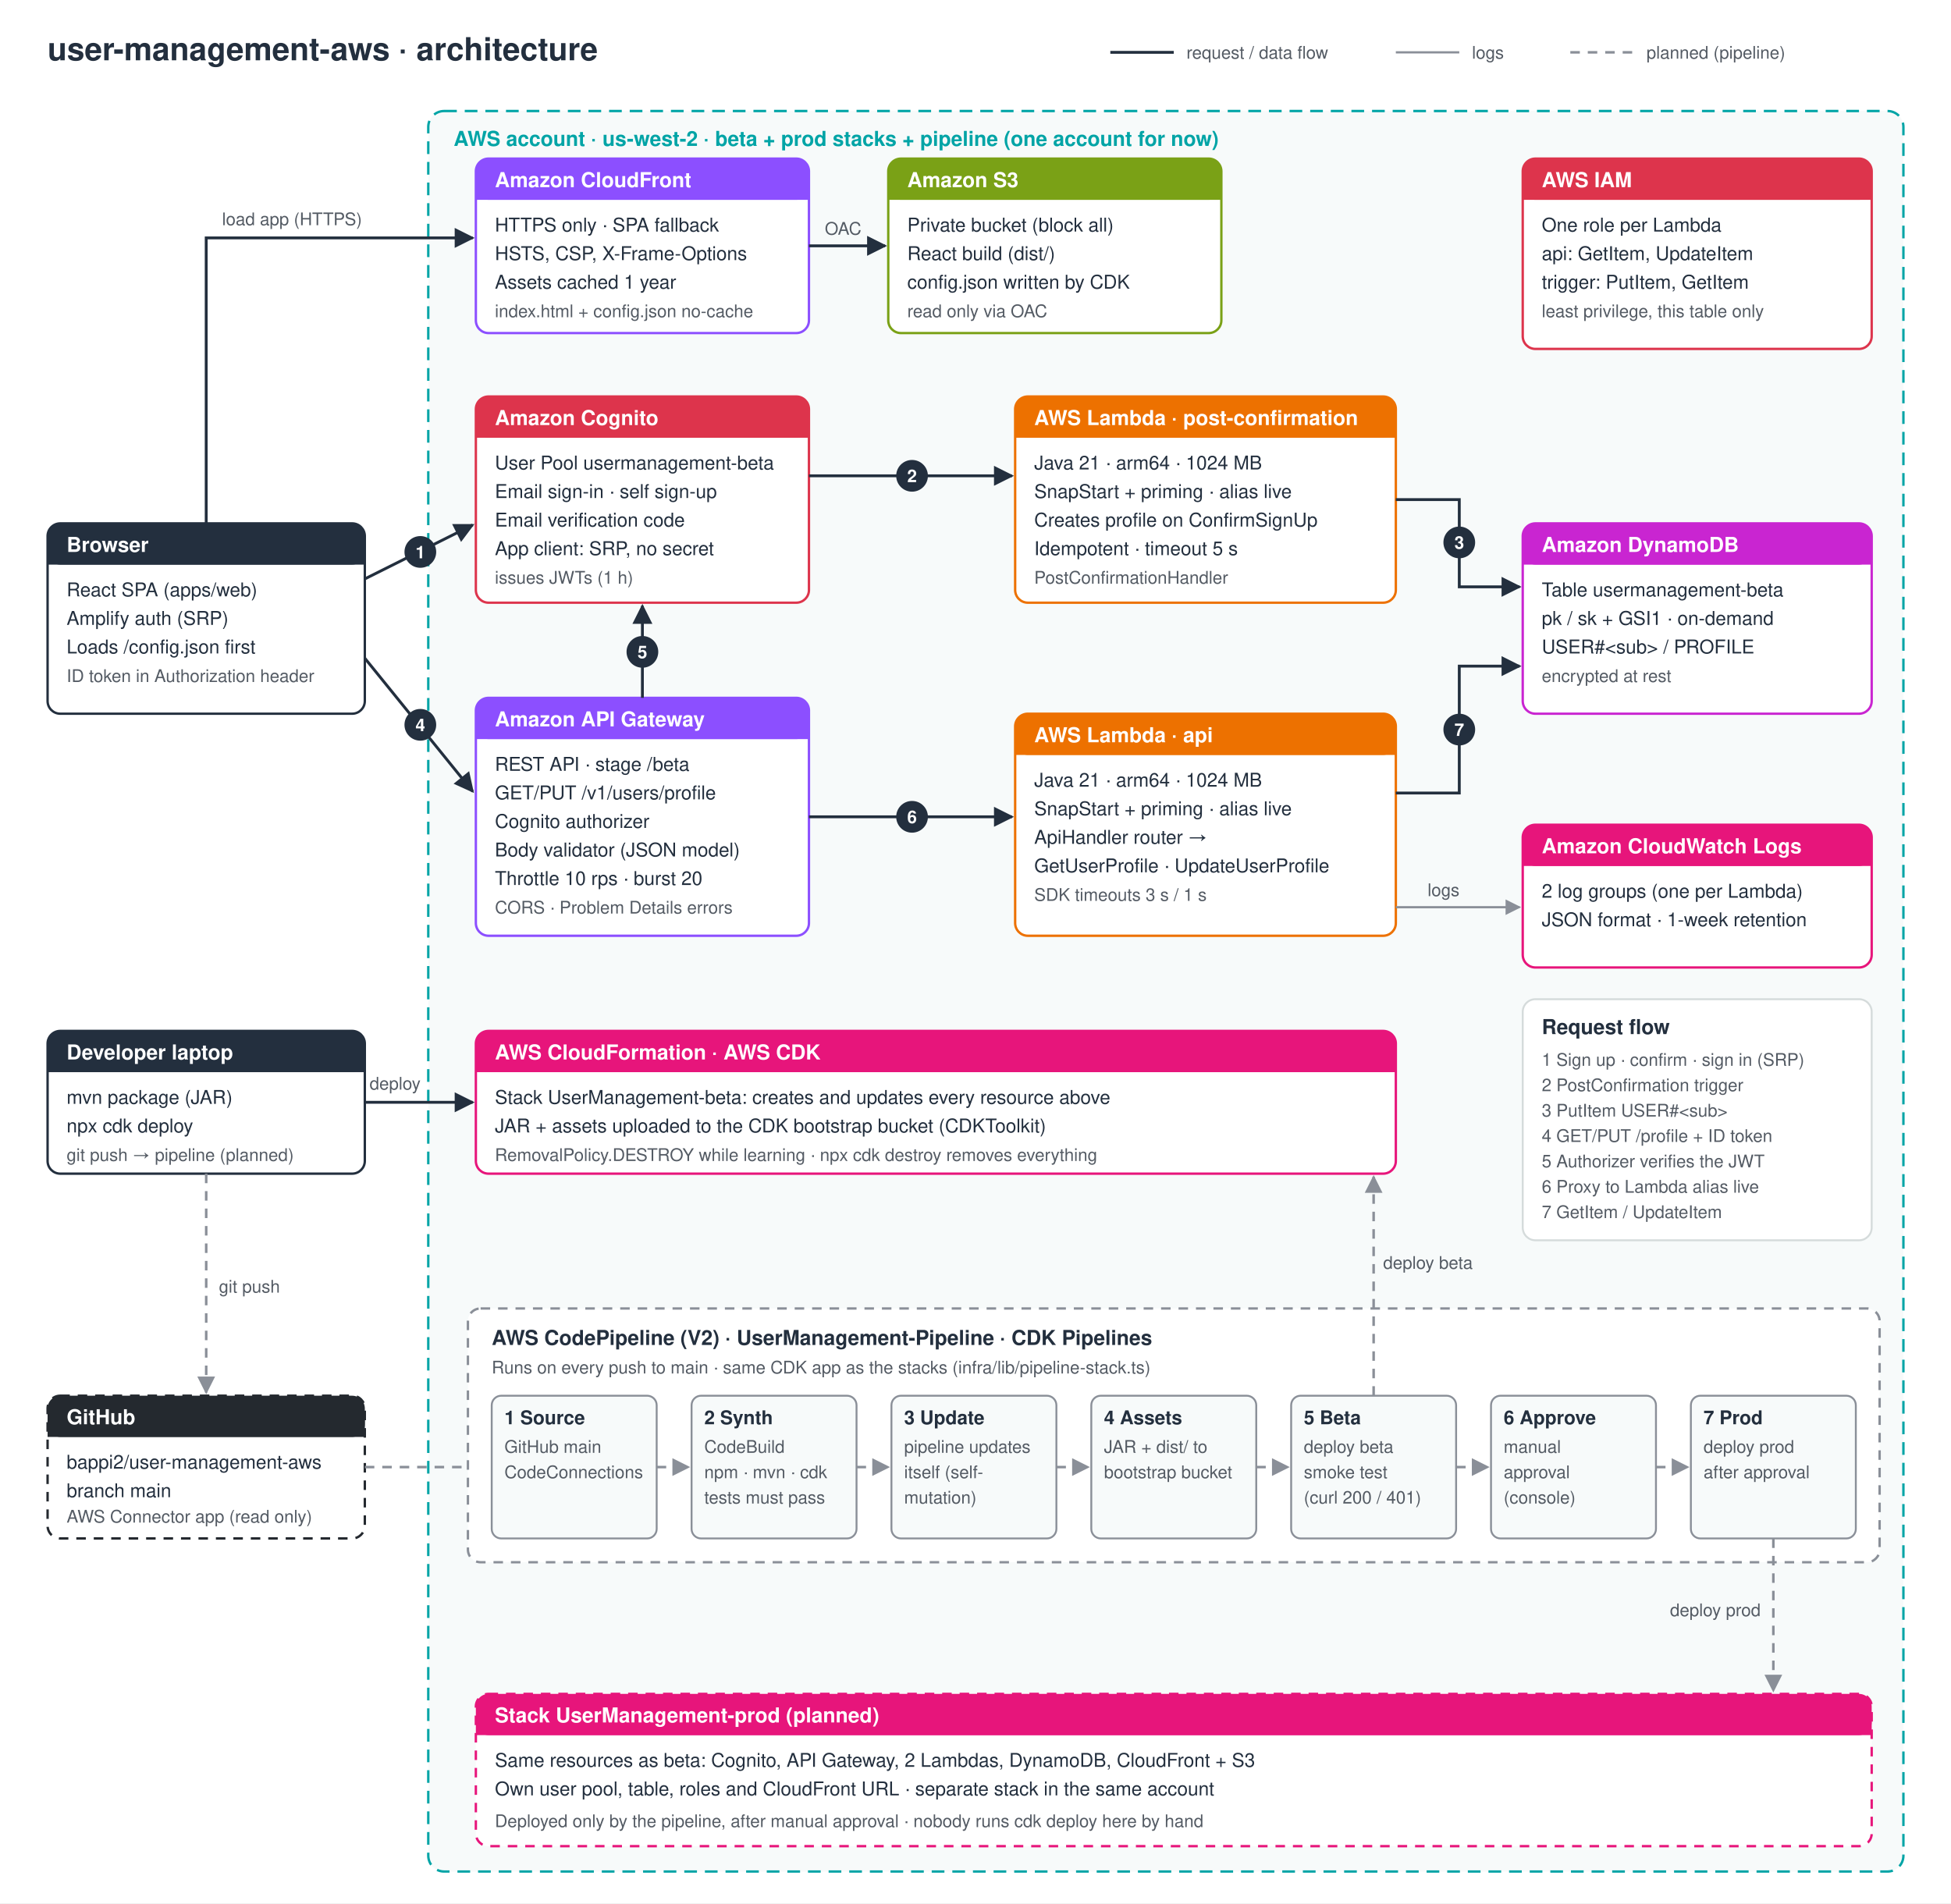
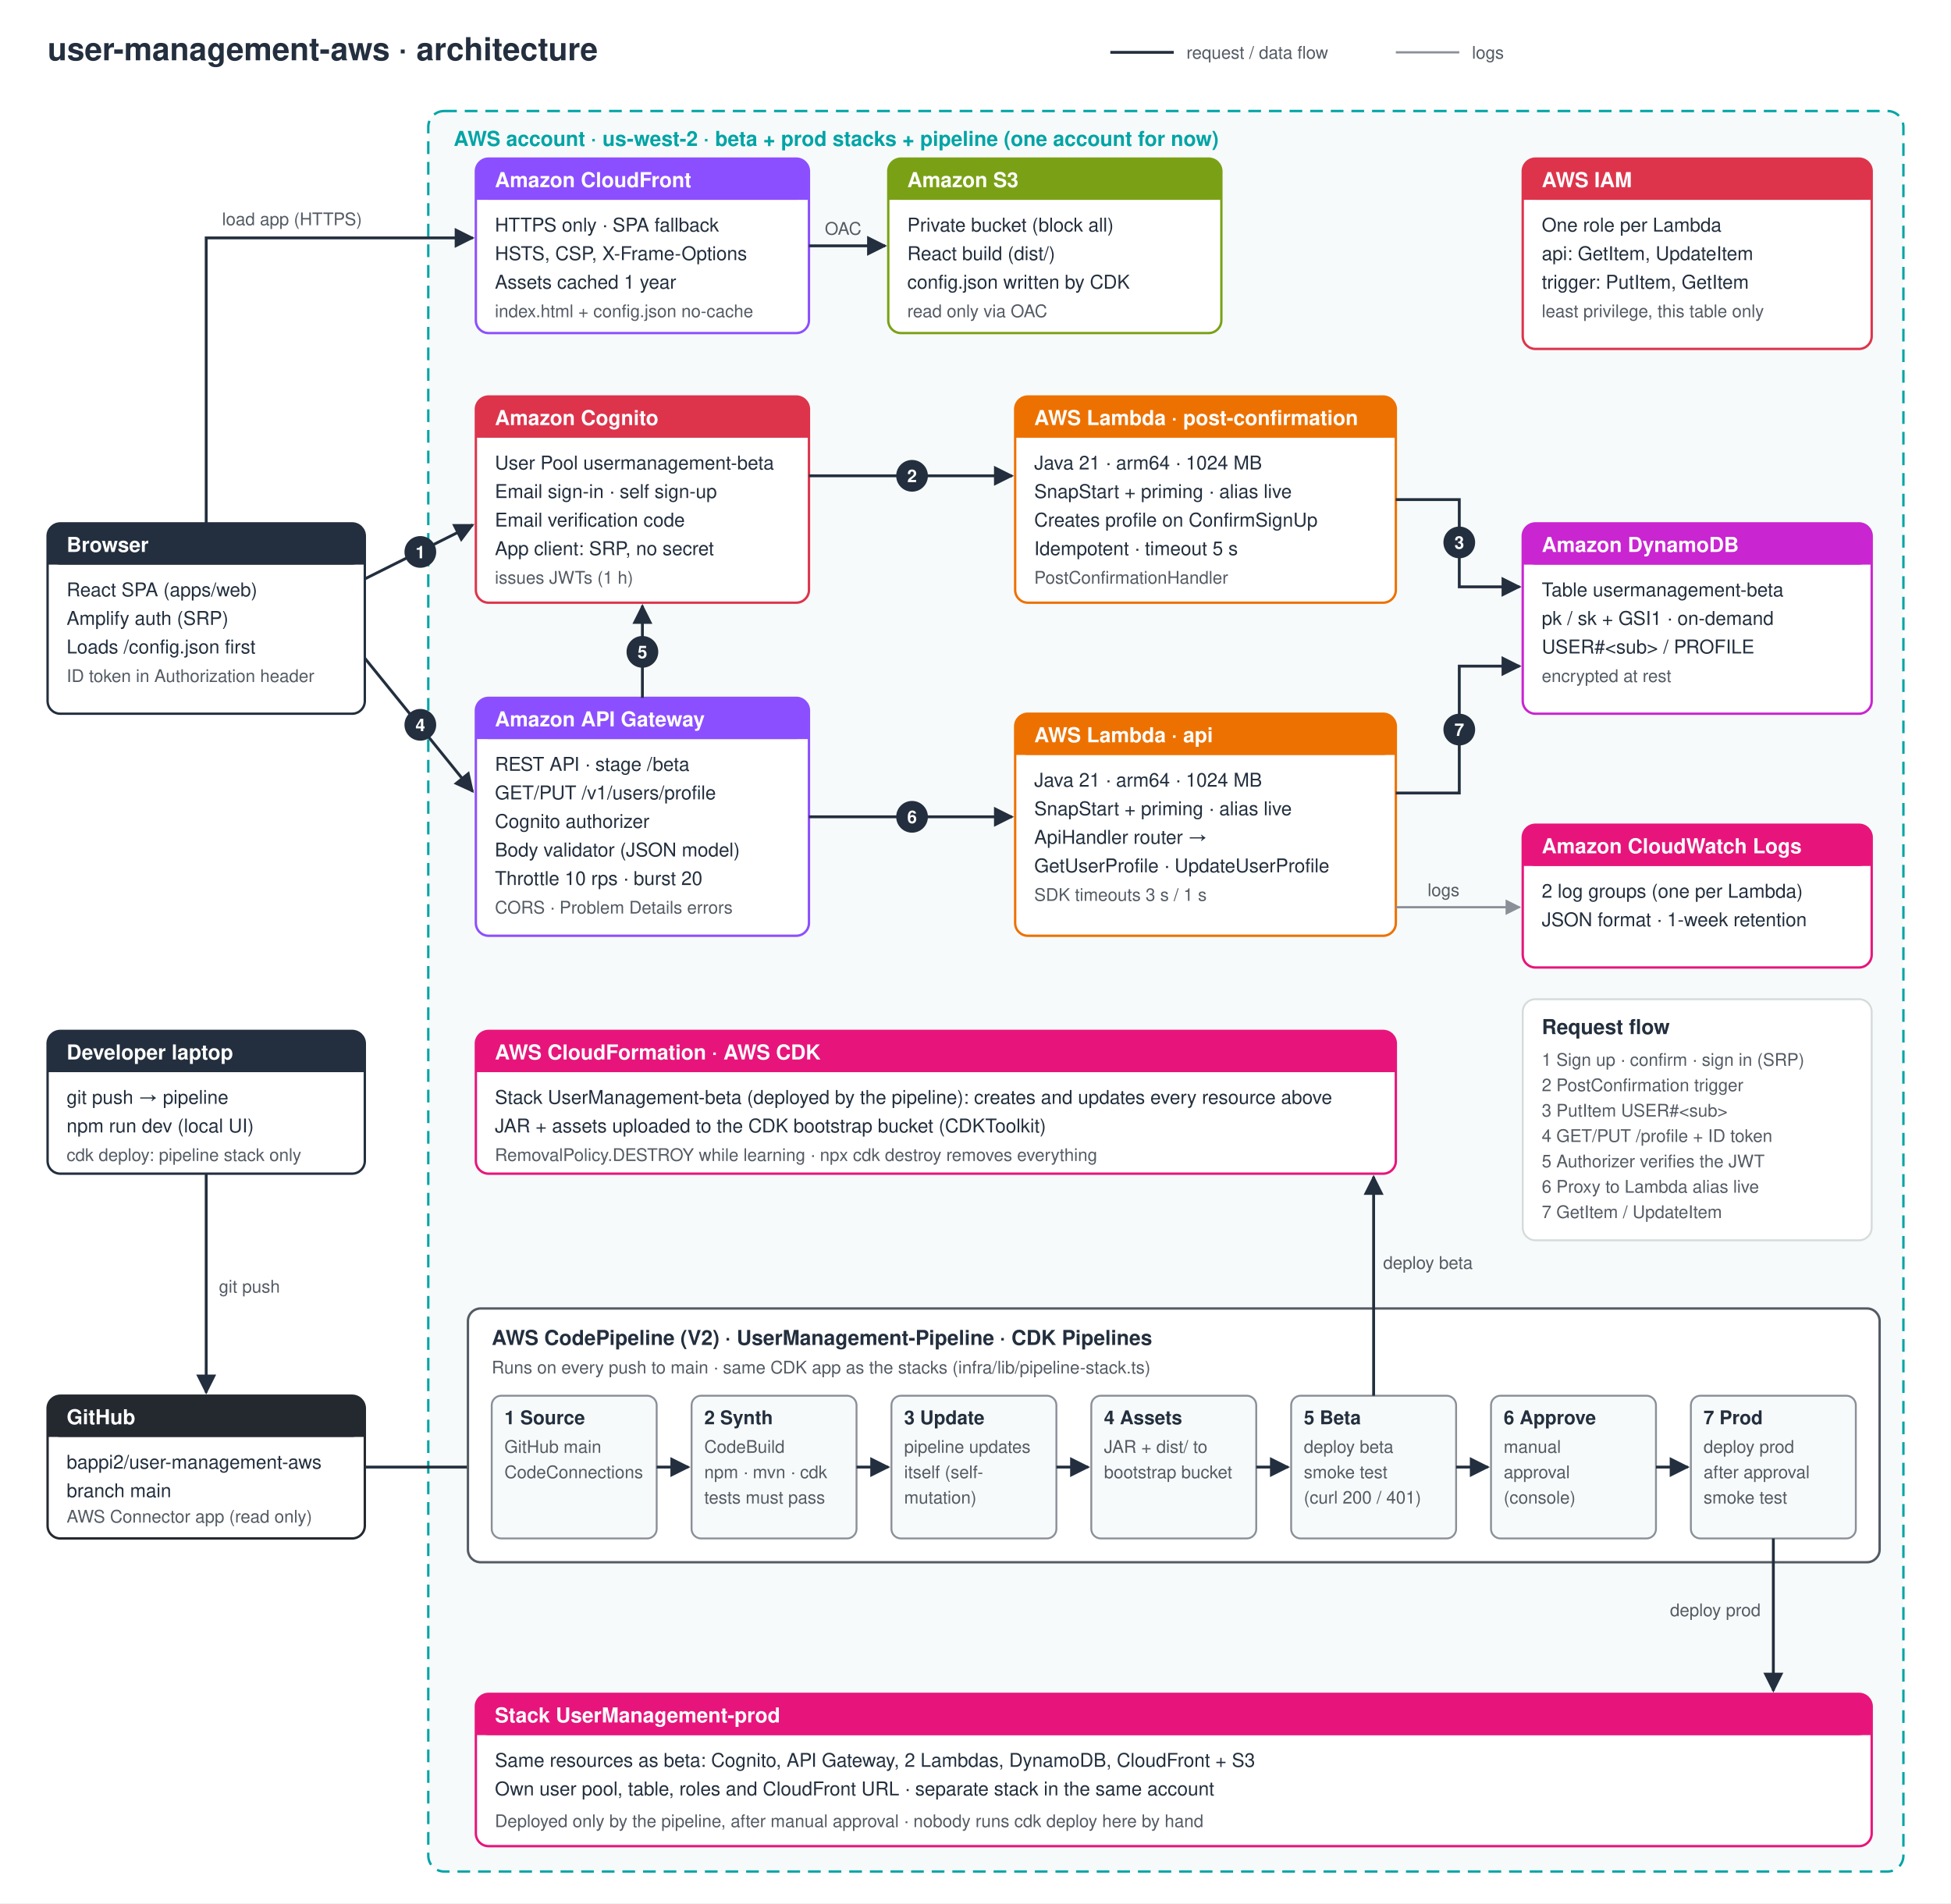
<svg xmlns="http://www.w3.org/2000/svg" width="1230" height="1200" viewBox="0 0 1230 1200" font-family="-apple-system, 'Segoe UI', Helvetica, Arial, sans-serif">
  <defs>
    <marker id="arrow" viewBox="0 0 10 10" refX="9" refY="5" markerWidth="7" markerHeight="7" orient="auto-start-reverse">
      <path d="M0,0 L10,5 L0,10 z" fill="#232F3E" />
    </marker>
    <marker id="arrow-grey" viewBox="0 0 10 10" refX="9" refY="5" markerWidth="7" markerHeight="7" orient="auto-start-reverse">
      <path d="M0,0 L10,5 L0,10 z" fill="#8A8F98" />
    </marker>
    <style>
      .title { font-size: 20px; font-weight: 700; fill: #232F3E; }
      .hdr   { font-size: 13px; font-weight: 700; fill: #FFFFFF; }
      .txt   { font-size: 12px; fill: #232F3E; }
      .small { font-size: 11px; fill: #545B64; }
      .badge { font-size: 11px; font-weight: 700; fill: #FFFFFF; text-anchor: middle; }
      .flow  { stroke: #232F3E; stroke-width: 1.8; fill: none; marker-end: url(#arrow); }
-       .plan  { stroke: #8A8F98; stroke-width: 1.6; fill: none; stroke-dasharray: 6 5; marker-end: url(#arrow-grey); }
      .logs  { stroke: #8A8F98; stroke-width: 1.4; fill: none; marker-end: url(#arrow-grey); }
    </style>
  </defs>
  <rect x="0" y="0" width="1230" height="1200" fill="#FFFFFF" />
  <text x="30" y="38" class="title">user-management-aws · architecture</text>
  <line x1="700" y1="33" x2="740" y2="33" stroke="#232F3E" stroke-width="1.8" />
  <text x="748" y="37" class="small">request / data flow</text>
  <line x1="880" y1="33" x2="920" y2="33" stroke="#8A8F98" stroke-width="1.4" />
  <text x="928" y="37" class="small">logs</text>
-   <line x1="990" y1="33" x2="1030" y2="33" stroke="#8A8F98" stroke-width="1.6" stroke-dasharray="6 5" />
-   <text x="1038" y="37" class="small">planned (pipeline)</text>
  <rect x="270" y="70" width="930" height="1110" rx="10" fill="#F7FAFA" stroke="#00A4A6" stroke-width="1.5" stroke-dasharray="8 5" />
  <text x="286" y="92" font-size="13" font-weight="700" fill="#00A4A6">AWS account · us-west-2 · beta + prod stacks + pipeline (one account for now)</text>
  <rect x="30" y="330" width="200" height="120" rx="8" fill="#FFFFFF" stroke="#232F3E" stroke-width="1.5" />
  <rect x="30" y="330" width="200" height="26" rx="8" fill="#232F3E" />
  <rect x="30" y="344" width="200" height="12" fill="#232F3E" />
  <text x="42" y="348" class="hdr">Browser</text>
  <text x="42" y="376" class="txt">React SPA (apps/web)</text>
  <text x="42" y="394" class="txt">Amplify auth (SRP)</text>
  <text x="42" y="412" class="txt">Loads /config.json first</text>
  <text x="42" y="430" class="small">ID token in Authorization header</text>
  <rect x="30" y="650" width="200" height="90" rx="8" fill="#FFFFFF" stroke="#232F3E" stroke-width="1.5" />
  <rect x="30" y="650" width="200" height="26" rx="8" fill="#232F3E" />
  <rect x="30" y="664" width="200" height="12" fill="#232F3E" />
  <text x="42" y="668" class="hdr">Developer laptop</text>
-   <text x="42" y="696" class="txt">mvn package (JAR)</text>
-   <text x="42" y="714" class="txt">npx cdk deploy</text>
-   <text x="42" y="732" class="small">git push → pipeline (planned)</text>
+   <text x="42" y="696" class="txt">git push → pipeline</text>
+   <text x="42" y="714" class="txt">npm run dev (local UI)</text>
+   <text x="42" y="732" class="small">cdk deploy: pipeline stack only</text>
  <rect x="300" y="100" width="210" height="110" rx="8" fill="#FFFFFF" stroke="#8C4FFF" stroke-width="1.5" />
  <rect x="300" y="100" width="210" height="26" rx="8" fill="#8C4FFF" />
  <rect x="300" y="114" width="210" height="12" fill="#8C4FFF" />
  <text x="312" y="118" class="hdr">Amazon CloudFront</text>
  <text x="312" y="146" class="txt">HTTPS only · SPA fallback</text>
  <text x="312" y="164" class="txt">HSTS, CSP, X-Frame-Options</text>
  <text x="312" y="182" class="txt">Assets cached 1 year</text>
  <text x="312" y="200" class="small">index.html + config.json no-cache</text>
  <rect x="560" y="100" width="210" height="110" rx="8" fill="#FFFFFF" stroke="#7AA116" stroke-width="1.5" />
  <rect x="560" y="100" width="210" height="26" rx="8" fill="#7AA116" />
  <rect x="560" y="114" width="210" height="12" fill="#7AA116" />
  <text x="572" y="118" class="hdr">Amazon S3</text>
  <text x="572" y="146" class="txt">Private bucket (block all)</text>
  <text x="572" y="164" class="txt">React build (dist/)</text>
  <text x="572" y="182" class="txt">config.json written by CDK</text>
  <text x="572" y="200" class="small">read only via OAC</text>
  <rect x="960" y="100" width="220" height="120" rx="8" fill="#FFFFFF" stroke="#DD344C" stroke-width="1.5" />
  <rect x="960" y="100" width="220" height="26" rx="8" fill="#DD344C" />
  <rect x="960" y="114" width="220" height="12" fill="#DD344C" />
  <text x="972" y="118" class="hdr">AWS IAM</text>
  <text x="972" y="146" class="txt">One role per Lambda</text>
  <text x="972" y="164" class="txt">api: GetItem, UpdateItem</text>
  <text x="972" y="182" class="txt">trigger: PutItem, GetItem</text>
  <text x="972" y="200" class="small">least privilege, this table only</text>
  <rect x="300" y="250" width="210" height="130" rx="8" fill="#FFFFFF" stroke="#DD344C" stroke-width="1.5" />
  <rect x="300" y="250" width="210" height="26" rx="8" fill="#DD344C" />
  <rect x="300" y="264" width="210" height="12" fill="#DD344C" />
  <text x="312" y="268" class="hdr">Amazon Cognito</text>
  <text x="312" y="296" class="txt">User Pool usermanagement-beta</text>
  <text x="312" y="314" class="txt">Email sign-in · self sign-up</text>
  <text x="312" y="332" class="txt">Email verification code</text>
  <text x="312" y="350" class="txt">App client: SRP, no secret</text>
  <text x="312" y="368" class="small">issues JWTs (1 h)</text>
  <rect x="640" y="250" width="240" height="130" rx="8" fill="#FFFFFF" stroke="#ED7100" stroke-width="1.5" />
  <rect x="640" y="250" width="240" height="26" rx="8" fill="#ED7100" />
  <rect x="640" y="264" width="240" height="12" fill="#ED7100" />
  <text x="652" y="268" class="hdr">AWS Lambda · post-confirmation</text>
  <text x="652" y="296" class="txt">Java 21 · arm64 · 1024 MB</text>
  <text x="652" y="314" class="txt">SnapStart + priming · alias live</text>
  <text x="652" y="332" class="txt">Creates profile on ConfirmSignUp</text>
  <text x="652" y="350" class="txt">Idempotent · timeout 5 s</text>
  <text x="652" y="368" class="small">PostConfirmationHandler</text>
  <rect x="960" y="330" width="220" height="120" rx="8" fill="#FFFFFF" stroke="#C925D1" stroke-width="1.5" />
  <rect x="960" y="330" width="220" height="26" rx="8" fill="#C925D1" />
  <rect x="960" y="344" width="220" height="12" fill="#C925D1" />
  <text x="972" y="348" class="hdr">Amazon DynamoDB</text>
  <text x="972" y="376" class="txt">Table usermanagement-beta</text>
  <text x="972" y="394" class="txt">pk / sk + GSI1 · on-demand</text>
  <text x="972" y="412" class="txt">USER#&lt;sub&gt; / PROFILE</text>
  <text x="972" y="430" class="small">encrypted at rest</text>
  <rect x="300" y="440" width="210" height="150" rx="8" fill="#FFFFFF" stroke="#8C4FFF" stroke-width="1.5" />
  <rect x="300" y="440" width="210" height="26" rx="8" fill="#8C4FFF" />
  <rect x="300" y="454" width="210" height="12" fill="#8C4FFF" />
  <text x="312" y="458" class="hdr">Amazon API Gateway</text>
  <text x="312" y="486" class="txt">REST API · stage /beta</text>
  <text x="312" y="504" class="txt">GET/PUT /v1/users/profile</text>
  <text x="312" y="522" class="txt">Cognito authorizer</text>
  <text x="312" y="540" class="txt">Body validator (JSON model)</text>
  <text x="312" y="558" class="txt">Throttle 10 rps · burst 20</text>
  <text x="312" y="576" class="small">CORS · Problem Details errors</text>
  <rect x="640" y="450" width="240" height="140" rx="8" fill="#FFFFFF" stroke="#ED7100" stroke-width="1.5" />
  <rect x="640" y="450" width="240" height="26" rx="8" fill="#ED7100" />
  <rect x="640" y="464" width="240" height="12" fill="#ED7100" />
  <text x="652" y="468" class="hdr">AWS Lambda · api</text>
  <text x="652" y="496" class="txt">Java 21 · arm64 · 1024 MB</text>
  <text x="652" y="514" class="txt">SnapStart + priming · alias live</text>
  <text x="652" y="532" class="txt">ApiHandler router →</text>
  <text x="652" y="550" class="txt">GetUserProfile · UpdateUserProfile</text>
  <text x="652" y="568" class="small">SDK timeouts 3 s / 1 s</text>
  <rect x="960" y="520" width="220" height="90" rx="8" fill="#FFFFFF" stroke="#E7157B" stroke-width="1.5" />
  <rect x="960" y="520" width="220" height="26" rx="8" fill="#E7157B" />
  <rect x="960" y="534" width="220" height="12" fill="#E7157B" />
  <text x="972" y="538" class="hdr">Amazon CloudWatch Logs</text>
  <text x="972" y="566" class="txt">2 log groups (one per Lambda)</text>
  <text x="972" y="584" class="txt">JSON format · 1-week retention</text>
  <rect x="300" y="650" width="580" height="90" rx="8" fill="#FFFFFF" stroke="#E7157B" stroke-width="1.5" />
  <rect x="300" y="650" width="580" height="26" rx="8" fill="#E7157B" />
  <rect x="300" y="664" width="580" height="12" fill="#E7157B" />
  <text x="312" y="668" class="hdr">AWS CloudFormation · AWS CDK</text>
-   <text x="312" y="696" class="txt">Stack UserManagement-beta: creates and updates every resource above</text>
+   <text x="312" y="696" class="txt">Stack UserManagement-beta (deployed by the pipeline): creates and updates every resource above</text>
  <text x="312" y="714" class="txt">JAR + assets uploaded to the CDK bootstrap bucket (CDKToolkit)</text>
  <text x="312" y="732" class="small">RemovalPolicy.DESTROY while learning · npx cdk destroy removes everything</text>
  <path d="M130 330 V150 H298" class="flow" />
  <text x="140" y="142" class="small">load app (HTTPS)</text>
  <path d="M510 155 H558" class="flow" />
  <text x="520" y="148" class="small">OAC</text>
  <path d="M230 365 L298 331" class="flow" />
  <path d="M230 415 L298 499" class="flow" />
  <path d="M510 300 H638" class="flow" />
  <path d="M880 315 H920 V370 H958" class="flow" />
  <path d="M405 440 V382" class="flow" />
  <path d="M510 515 H638" class="flow" />
  <path d="M880 500 H920 V420 H958" class="flow" />
  <path d="M880 572 H958" class="logs" />
  <text x="900" y="565" class="small">logs</text>
-   <path d="M230 695 H298" class="flow" />
-   <text x="233" y="687" class="small">deploy</text>
  <circle cx="265" cy="348" r="10" fill="#232F3E" />
  <text x="265" y="352" class="badge">1</text>
  <circle cx="575" cy="300" r="10" fill="#232F3E" />
  <text x="575" y="304" class="badge">2</text>
  <circle cx="920" cy="342" r="10" fill="#232F3E" />
  <text x="920" y="346" class="badge">3</text>
  <circle cx="265" cy="457" r="10" fill="#232F3E" />
  <text x="265" y="461" class="badge">4</text>
  <circle cx="405" cy="411" r="10" fill="#232F3E" />
  <text x="405" y="415" class="badge">5</text>
  <circle cx="575" cy="515" r="10" fill="#232F3E" />
  <text x="575" y="519" class="badge">6</text>
  <circle cx="920" cy="460" r="10" fill="#232F3E" />
  <text x="920" y="464" class="badge">7</text>
  <rect x="960" y="630" width="220" height="152" rx="8" fill="#FFFFFF" stroke="#D5DBDB" stroke-width="1.2" />
  <text x="972" y="652" font-size="13" font-weight="700" fill="#232F3E">Request flow</text>
  <text x="972" y="672" class="small">1  Sign up · confirm · sign in (SRP)</text>
  <text x="972" y="688" class="small">2  PostConfirmation trigger</text>
  <text x="972" y="704" class="small">3  PutItem USER#&lt;sub&gt;</text>
  <text x="972" y="720" class="small">4  GET/PUT /profile + ID token</text>
  <text x="972" y="736" class="small">5  Authorizer verifies the JWT</text>
  <text x="972" y="752" class="small">6  Proxy to Lambda alias live</text>
  <text x="972" y="768" class="small">7  GetItem / UpdateItem</text>
-   <rect x="30" y="880" width="200" height="90" rx="8" fill="#FFFFFF" stroke="#24292F" stroke-width="1.5" stroke-dasharray="6 5" />
+   <rect x="30" y="880" width="200" height="90" rx="8" fill="#FFFFFF" stroke="#24292F" stroke-width="1.5" />
  <rect x="30" y="880" width="200" height="26" rx="8" fill="#24292F" />
  <rect x="30" y="894" width="200" height="12" fill="#24292F" />
  <text x="42" y="898" class="hdr">GitHub</text>
  <text x="42" y="926" class="txt">bappi2/user-management-aws</text>
  <text x="42" y="944" class="txt">branch main</text>
  <text x="42" y="960" class="small">AWS Connector app (read only)</text>
-   <path d="M130 740 V878" class="plan" />
+   <path d="M130 740 V878" class="flow" />
  <text x="138" y="815" class="small">git push</text>
-   <path d="M230 925 H308" class="plan" />
-   <rect x="295" y="825" width="890" height="160" rx="8" fill="#FFFFFF" stroke="#8A8F98" stroke-width="1.5" stroke-dasharray="6 5" />
+   <path d="M230 925 H308" class="flow" />
+   <rect x="295" y="825" width="890" height="160" rx="8" fill="#FFFFFF" stroke="#545B64" stroke-width="1.5" />
  <text x="310" y="848" font-size="13" font-weight="700" fill="#232F3E">AWS CodePipeline (V2) · UserManagement-Pipeline · CDK Pipelines</text>
  <text x="310" y="866" class="small">Runs on every push to main · same CDK app as the stacks (infra/lib/pipeline-stack.ts)</text>
  <rect x="310" y="880" width="104" height="90" rx="6" fill="#F7FAFA" stroke="#8A8F98" stroke-width="1.2" />
  <text x="318" y="898" font-size="12" font-weight="700" fill="#232F3E">1  Source</text>
  <text x="318" y="916" class="small">GitHub main</text>
  <text x="318" y="932" class="small">CodeConnections</text>
-   <path d="M414 925 H434" class="plan" />
+   <path d="M414 925 H434" class="flow" />
  <rect x="436" y="880" width="104" height="90" rx="6" fill="#F7FAFA" stroke="#8A8F98" stroke-width="1.2" />
  <text x="444" y="898" font-size="12" font-weight="700" fill="#232F3E">2  Synth</text>
  <text x="444" y="916" class="small">CodeBuild</text>
  <text x="444" y="932" class="small">npm · mvn · cdk</text>
  <text x="444" y="948" class="small">tests must pass</text>
-   <path d="M540 925 H560" class="plan" />
+   <path d="M540 925 H560" class="flow" />
  <rect x="562" y="880" width="104" height="90" rx="6" fill="#F7FAFA" stroke="#8A8F98" stroke-width="1.2" />
  <text x="570" y="898" font-size="12" font-weight="700" fill="#232F3E">3  Update</text>
  <text x="570" y="916" class="small">pipeline updates</text>
  <text x="570" y="932" class="small">itself (self-</text>
  <text x="570" y="948" class="small">mutation)</text>
-   <path d="M666 925 H686" class="plan" />
+   <path d="M666 925 H686" class="flow" />
  <rect x="688" y="880" width="104" height="90" rx="6" fill="#F7FAFA" stroke="#8A8F98" stroke-width="1.2" />
  <text x="696" y="898" font-size="12" font-weight="700" fill="#232F3E">4  Assets</text>
  <text x="696" y="916" class="small">JAR + dist/ to</text>
  <text x="696" y="932" class="small">bootstrap bucket</text>
-   <path d="M792 925 H812" class="plan" />
+   <path d="M792 925 H812" class="flow" />
  <rect x="814" y="880" width="104" height="90" rx="6" fill="#F7FAFA" stroke="#8A8F98" stroke-width="1.2" />
  <text x="822" y="898" font-size="12" font-weight="700" fill="#232F3E">5  Beta</text>
  <text x="822" y="916" class="small">deploy beta</text>
  <text x="822" y="932" class="small">smoke test</text>
  <text x="822" y="948" class="small">(curl 200 / 401)</text>
-   <path d="M918 925 H938" class="plan" />
+   <path d="M918 925 H938" class="flow" />
  <rect x="940" y="880" width="104" height="90" rx="6" fill="#F7FAFA" stroke="#8A8F98" stroke-width="1.2" />
  <text x="948" y="898" font-size="12" font-weight="700" fill="#232F3E">6  Approve</text>
  <text x="948" y="916" class="small">manual</text>
  <text x="948" y="932" class="small">approval</text>
  <text x="948" y="948" class="small">(console)</text>
-   <path d="M1044 925 H1064" class="plan" />
+   <path d="M1044 925 H1064" class="flow" />
  <rect x="1066" y="880" width="104" height="90" rx="6" fill="#F7FAFA" stroke="#8A8F98" stroke-width="1.2" />
  <text x="1074" y="898" font-size="12" font-weight="700" fill="#232F3E">7  Prod</text>
  <text x="1074" y="916" class="small">deploy prod</text>
  <text x="1074" y="932" class="small">after approval</text>
-   <path d="M866 880 V742" class="plan" />
+   <text x="1074" y="948" class="small">smoke test</text>
+   <path d="M866 880 V742" class="flow" />
  <text x="872" y="800" class="small">deploy beta</text>
-   <rect x="300" y="1068" width="880" height="96" rx="8" fill="#FFFFFF" stroke="#E7157B" stroke-width="1.5" stroke-dasharray="6 5" />
+   <rect x="300" y="1068" width="880" height="96" rx="8" fill="#FFFFFF" stroke="#E7157B" stroke-width="1.5" />
  <rect x="300" y="1068" width="880" height="26" rx="8" fill="#E7157B" />
  <rect x="300" y="1082" width="880" height="12" fill="#E7157B" />
-   <text x="312" y="1086" class="hdr">Stack UserManagement-prod (planned)</text>
+   <text x="312" y="1086" class="hdr">Stack UserManagement-prod</text>
  <text x="312" y="1114" class="txt">Same resources as beta: Cognito, API Gateway, 2 Lambdas, DynamoDB, CloudFront + S3</text>
  <text x="312" y="1132" class="txt">Own user pool, table, roles and CloudFront URL · separate stack in the same account</text>
  <text x="312" y="1152" class="small">Deployed only by the pipeline, after manual approval · nobody runs cdk deploy here by hand</text>
-   <path d="M1118 970 V1066" class="plan" />
+   <path d="M1118 970 V1066" class="flow" />
  <text x="1110" y="1019" class="small" text-anchor="end">deploy prod</text>
</svg>
